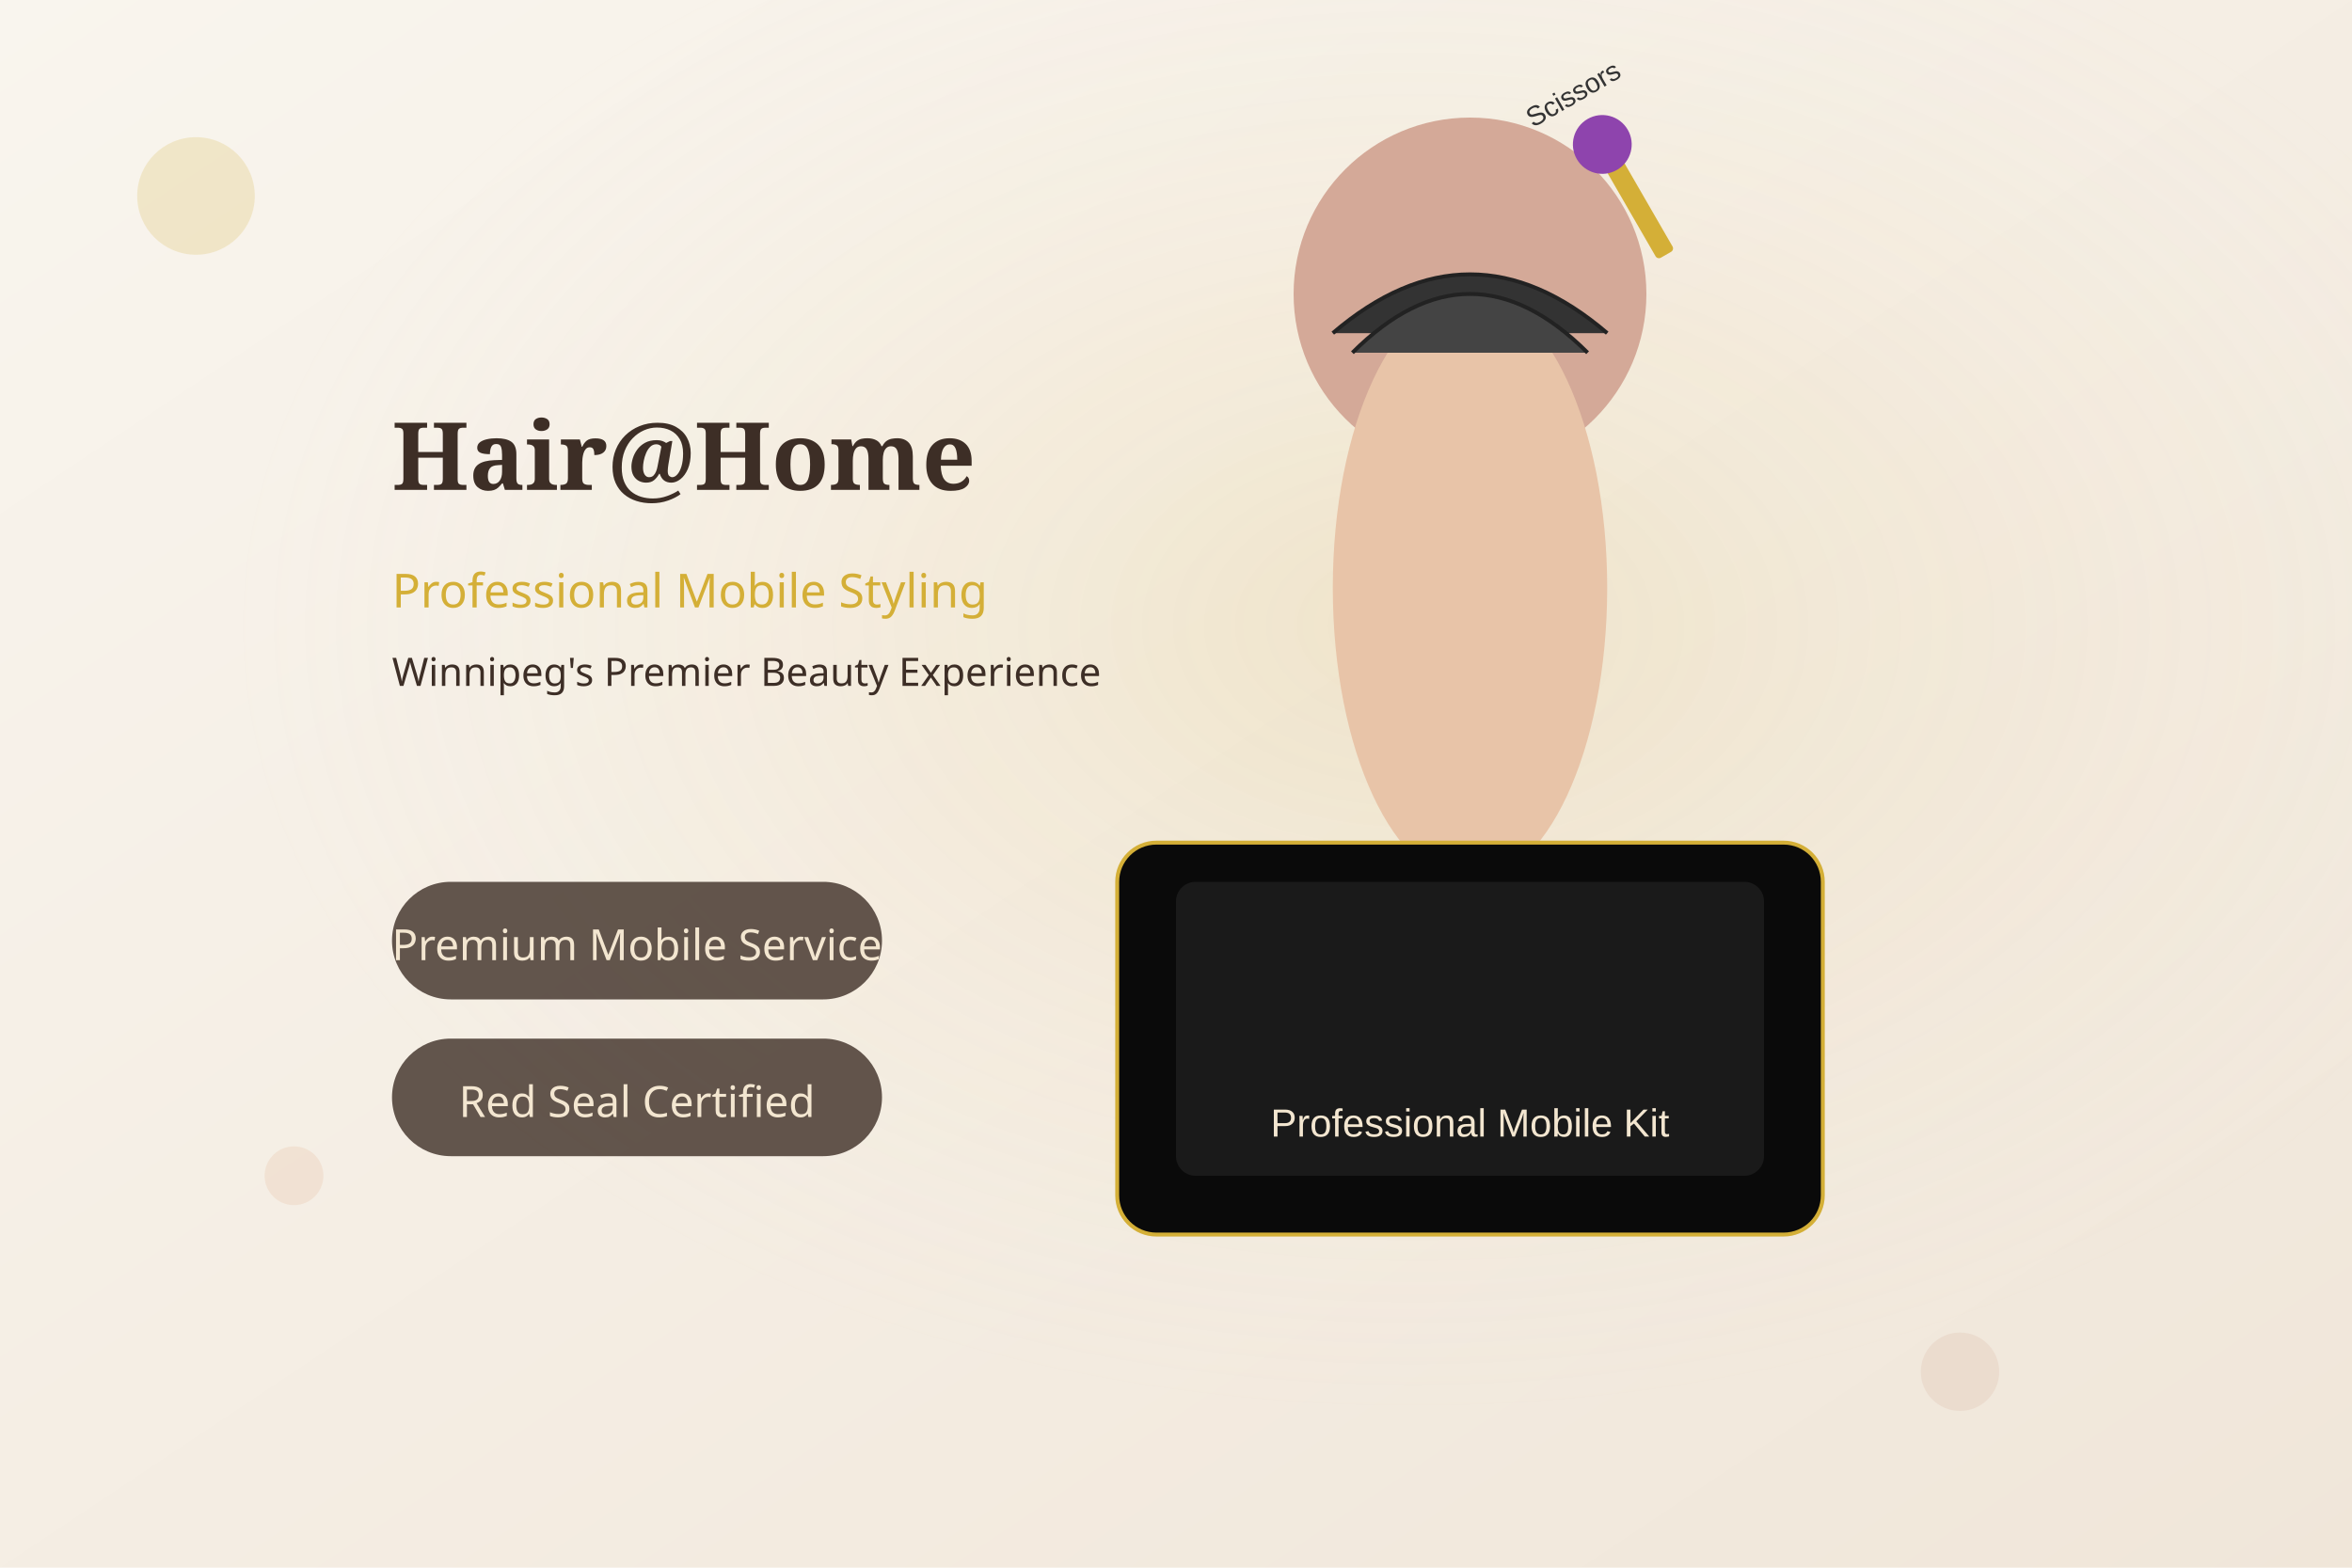
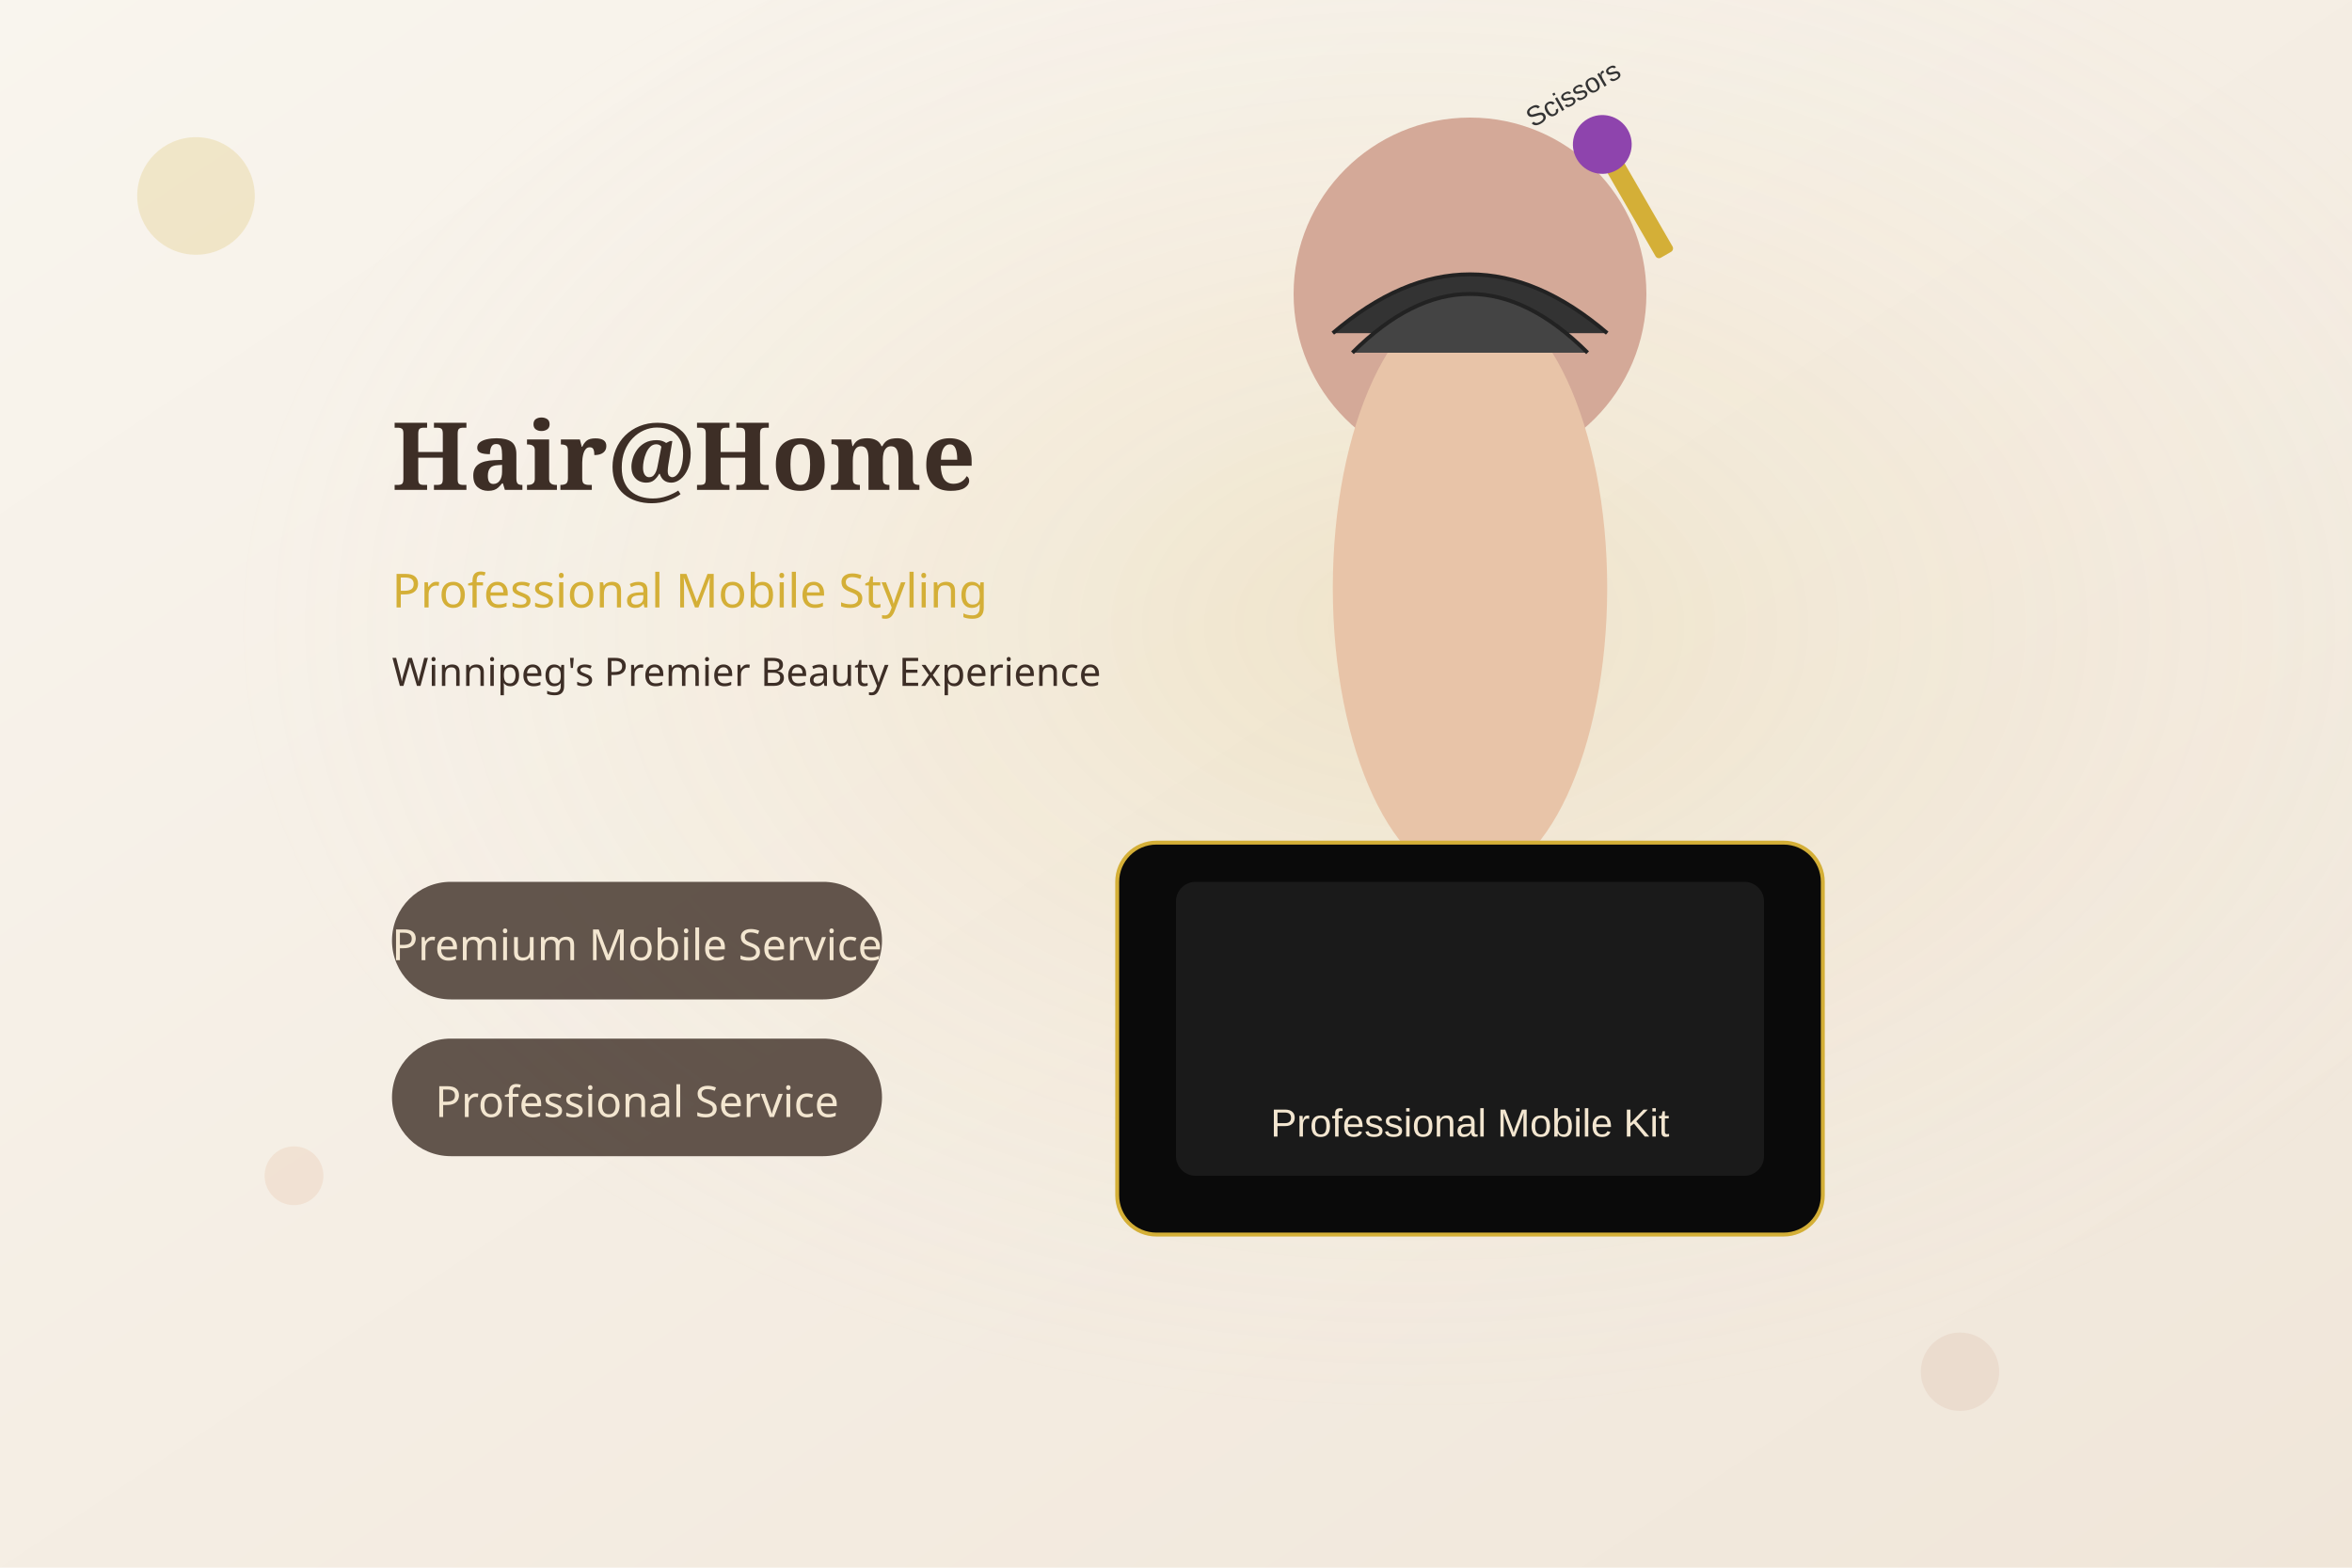
<svg xmlns="http://www.w3.org/2000/svg" width="1200" height="800" viewBox="0 0 1200 800">
  <defs>
    <linearGradient id="heroGradient" x1="0%" y1="0%" x2="100%" y2="100%">
      <stop offset="0%" style="stop-color:#f9f5ee;stop-opacity:1" />
      <stop offset="100%" style="stop-color:#f0e6d9;stop-opacity:1" />
    </linearGradient>
    <radialGradient id="spotlight" cx="60%" cy="40%" r="50%">
      <stop offset="0%" style="stop-color:rgba(212, 175, 55, 0.15);stop-opacity:1" />
      <stop offset="100%" style="stop-color:rgba(243, 230, 208, 0);stop-opacity:0" />
    </radialGradient>
  </defs>
  <rect width="1200" height="800" fill="url(#heroGradient)" />
  <rect width="1200" height="800" fill="url(#spotlight)" />
  <g transform="translate(750, 250)">
    <circle cx="0" cy="-100" r="90" fill="#d4a998" />
    <ellipse cx="0" cy="50" rx="70" ry="150" fill="#e8c4a8" />
    <path d="M-70 -80 Q0 -140, 70 -80" fill="#333" stroke="#222" stroke-width="2" />
    <path d="M-60 -70 Q0 -130, 60 -70" fill="#444" stroke="#222" stroke-width="2" />
    <g transform="translate(100, -120) rotate(-30)">
      <rect x="-5" y="-60" width="10" height="60" fill="#d4af37" rx="2" />
      <circle cx="0" cy="-65" r="15" fill="#8e44ad" />
      <text x="0" y="-90" text-anchor="middle" font-family="Arial" font-size="14" fill="#333">Scissors</text>
    </g>
    <rect x="-180" y="180" width="360" height="200" rx="20" fill="#0a0a0a" stroke="#d4af37" stroke-width="2" />
    <rect x="-150" y="200" width="300" height="150" rx="10" fill="#1a1a1a" />
    <text x="0" y="330" text-anchor="middle" font-family="Arial" font-size="20" fill="#f3e6d0">Professional Mobile Kit</text>
  </g>
  <circle cx="100" cy="100" r="30" fill="#d4af37" opacity="0.2" />
  <circle cx="1000" cy="700" r="20" fill="#d4a998" opacity="0.2" />
  <circle cx="150" cy="600" r="15" fill="#e8c4a8" opacity="0.3" />
  <text x="200" y="250" font-family="Playfair Display, serif" font-size="48" fill="#3d2e26" font-weight="bold">Hair@Home</text>
  <text x="200" y="310" font-family="Poppins, sans-serif" font-size="24" fill="#d4af37">Professional Mobile Styling</text>
  <text x="200" y="350" font-family="Poppins, sans-serif" font-size="20" fill="#3d2e26">Winnipeg's Premier Beauty Experience</text>
  <g transform="translate(200, 450)">
    <rect x="0" y="0" width="250" height="60" rx="30" fill="#3d2e26" opacity="0.8" />
    <text x="125" y="40" text-anchor="middle" font-family="Poppins, sans-serif" font-size="22" fill="#f3e6d0">Premium Mobile Service</text>
  </g>
  <g transform="translate(200, 530)">
    <rect x="0" y="0" width="250" height="60" rx="30" fill="#3d2e26" opacity="0.8" />
-     <text x="125" y="40" text-anchor="middle" font-family="Poppins, sans-serif" font-size="22" fill="#f3e6d0">Red Seal Certified</text>
+     <text x="125" y="40" text-anchor="middle" font-family="Poppins, sans-serif" font-size="22" fill="#f3e6d0">Professional Service</text>
  </g>
</svg>
